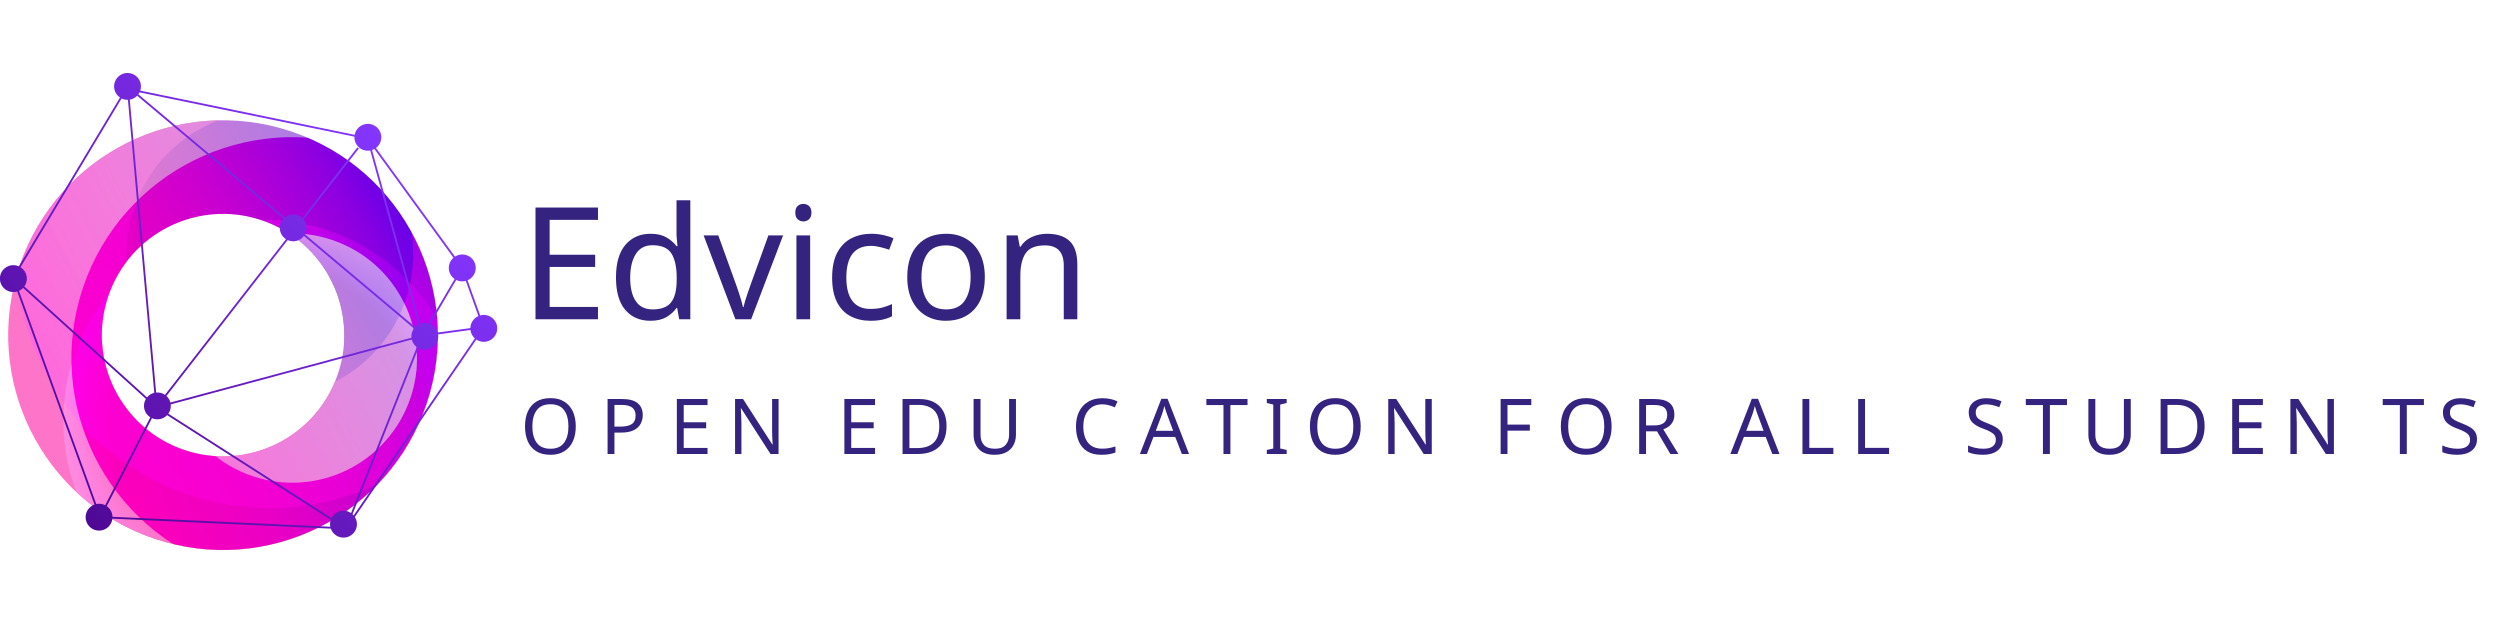
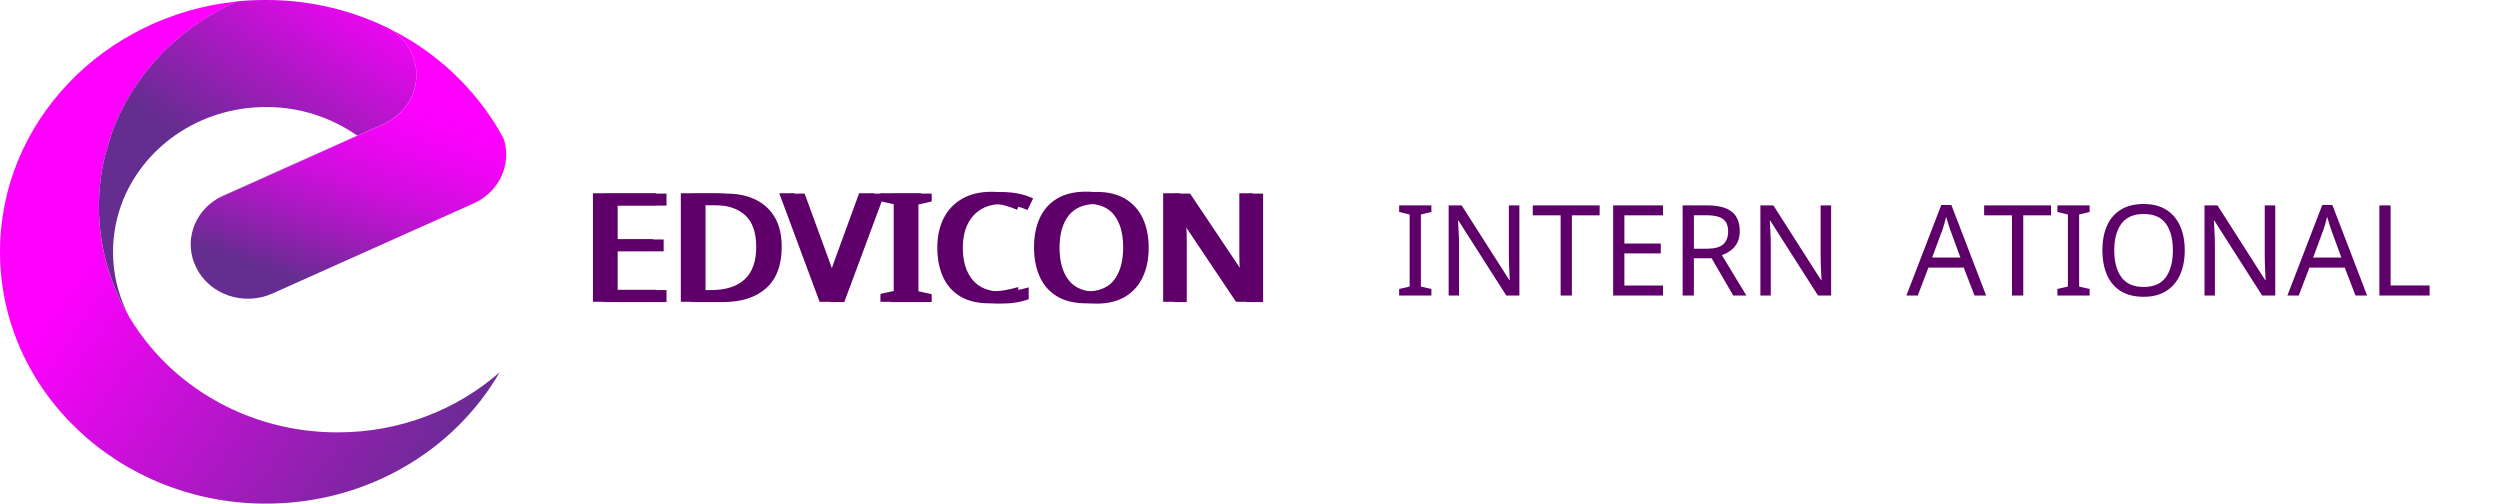
- <svg xmlns="http://www.w3.org/2000/svg" xmlns:xlink="http://www.w3.org/1999/xlink" viewBox="0 0 483.931 120.276">
+ <svg xmlns="http://www.w3.org/2000/svg" id="Layer_1" data-name="Layer 1" viewBox="0 0 1926 388">
  <defs>
-     <style>.cls-1{fill:none;}.cls-2{isolation:isolate;}.cls-3{font-size:30.296px;font-family:Furore, Furore;}.cls-3,.cls-4{fill:#35247f;}.cls-4{font-size:14.9px;font-family:Montserrat-Thin, Montserrat;letter-spacing:0.2em;}.cls-5{letter-spacing:0.19em;}.cls-6{letter-spacing:0.18em;}.cls-7{letter-spacing:0.165em;}.cls-8{letter-spacing:0.2em;}.cls-9{letter-spacing:0.2em;}.cls-10{letter-spacing:0.185em;}.cls-11{letter-spacing:0.185em;}.cls-12{clip-path:url(#clip-path);}.cls-13{fill:url(#linear-gradient);}.cls-14{mix-blend-mode:color-burn;fill:url(#linear-gradient-2);}.cls-15{opacity:0.4;mix-blend-mode:color-dodge;fill:url(#radial-gradient);}.cls-16{mix-blend-mode:soft-light;fill:url(#linear-gradient-3);}.cls-17{fill:url(#New_Gradient_Swatch_2);}</style>
-     <clipPath id="clip-path" transform="translate(-15.9494 10.29479)">
-       <path class="cls-1" d="M72.38,15.168A41.58,41.58,0,1,0,98.531,67.836,41.579,41.579,0,0,0,72.38,15.168ZM51.641,76.819A23.466,23.466,0,1,1,81.363,62.06,23.467,23.467,0,0,1,51.641,76.819Z" />
-     </clipPath>
-     <linearGradient id="linear-gradient" x1="-6.186" y1="213.249" x2="119.379" y2="79.863" gradientTransform="translate(18.8712 -84.5437) rotate(18.59077)" gradientUnits="userSpaceOnUse">
-       <stop offset="0" stop-color="#baf257" />
-       <stop offset="0.171" stop-color="#d1c77d" />
-       <stop offset="0.471" stop-color="#ff74c8" />
-       <stop offset="0.551" stop-color="#fa75ca" />
-       <stop offset="0.65" stop-color="#eb76cf" />
-       <stop offset="0.759" stop-color="#d179d7" />
-       <stop offset="0.875" stop-color="#ae7ce3" />
-       <stop offset="0.995" stop-color="#8281f1" />
-       <stop offset="1" stop-color="#8081f2" />
+     <style>.cls-1{fill:url(#linear-gradient);}.cls-2{fill:url(#linear-gradient-2);}.cls-3{fill:url(#linear-gradient-3);}.cls-4{font-size:117.07px;}.cls-4,.cls-5{fill:#5f006a;font-family:TenorSans, Tenor Sans;}.cls-5{font-size:97.27px;}.cls-6{letter-spacing:-0.12em;}.cls-7{letter-spacing:0em;}</style>
+     <linearGradient id="linear-gradient" x1="111.24" y1="181.11" x2="422.35" y2="396.53" gradientUnits="userSpaceOnUse">
+       <stop offset="0.14" stop-color="#f0f" />
+       <stop offset="1" stop-color="#662d91" />
    </linearGradient>
-     <linearGradient id="linear-gradient-2" x1="5.449" y1="215.823" x2="134.54" y2="78.69" xlink:href="#linear-gradient" />
-     <radialGradient id="radial-gradient" cx="95.293" cy="132.194" r="38.842" gradientTransform="translate(18.8712 -84.5437) rotate(18.59077)" gradientUnits="userSpaceOnUse">
-       <stop offset="0.769" />
-       <stop offset="1" stop-color="#575757" />
-     </radialGradient>
-     <linearGradient id="linear-gradient-3" x1="-20.895" y1="214.918" x2="118.6" y2="66.733" gradientTransform="translate(18.8712 -84.5437) rotate(18.59077)" gradientUnits="userSpaceOnUse">
-       <stop offset="0" stop-color="#ae7eff" />
-       <stop offset="0.257" stop-color="#d86cf2" />
-       <stop offset="0.471" stop-color="#ff5be6" />
-       <stop offset="0.99" stop-color="#ffde72" />
+     <linearGradient id="linear-gradient-2" x1="199.36" y1="234.21" x2="329.8" y2="37.14" gradientUnits="userSpaceOnUse">
+       <stop offset="0.25" stop-color="#662d91" />
+       <stop offset="1" stop-color="#f0f" />
    </linearGradient>
-     <linearGradient id="New_Gradient_Swatch_2" x1="25.983" y1="84.351" x2="92.446" y2="17.888" gradientUnits="userSpaceOnUse">
-       <stop offset="0" stop-color="#4f0895" />
-       <stop offset="1" stop-color="#8536ff" />
+     <linearGradient id="linear-gradient-3" x1="302.03" y1="280.43" x2="378.95" y2="61.24" gradientUnits="userSpaceOnUse">
+       <stop offset="0" stop-color="#662d91" />
+       <stop offset="0.05" stop-color="#76289c" />
+       <stop offset="0.21" stop-color="#a61abf" />
+       <stop offset="0.36" stop-color="#cd0fdb" />
+       <stop offset="0.5" stop-color="#e807ef" />
+       <stop offset="0.62" stop-color="#f902fb" />
+       <stop offset="0.72" stop-color="#f0f" />
    </linearGradient>
  </defs>
-   <g class="cls-2">
-     <g id="Layer_1" data-name="Layer 1">
-       <text class="cls-3" transform="translate(100.7208 61.79817)">Edvicon</text>
-       <text class="cls-4" transform="translate(100.7206 87.87853)">O<tspan class="cls-5" x="15.437" y="0">P</tspan>
-         <tspan x="28.846" y="0">EN EDU</tspan>
-         <tspan class="cls-6" x="106.653" y="0">C</tspan>
-         <tspan class="cls-7" x="119.93" y="0">A</tspan>
-         <tspan class="cls-8" x="132.64" y="0">TION </tspan>
-         <tspan class="cls-5" x="188.306" y="0">F</tspan>
-         <tspan class="cls-9" x="200.509" y="0">OR ALL </tspan>
-         <tspan class="cls-5" x="279.478" y="0">S</tspan>
-         <tspan class="cls-10" x="291.264" y="0">T</tspan>
-         <tspan class="cls-9" x="302.186" y="0">UDEN</tspan>
-         <tspan class="cls-11" x="360.354" y="0">T</tspan>
-         <tspan class="cls-9" x="371.275" y="0">S</tspan>
-       </text>
-       <g class="cls-12">
-         <path class="cls-13" d="M72.38,15.169A41.58,41.58,0,1,0,98.531,67.836,41.579,41.579,0,0,0,72.38,15.169ZM51.641,76.819A23.466,23.466,0,1,1,81.363,62.06,23.467,23.467,0,0,1,51.641,76.819Z" transform="translate(-15.9494 10.29479)" />
-         <path class="cls-14" d="M86.163,18.497a42.747,42.747,0,1,0,26.886,54.146A42.746,42.746,0,0,0,86.163,18.497ZM64.842,81.878A24.125,24.125,0,1,1,95.398,66.705,24.125,24.125,0,0,1,64.842,81.878Z" transform="translate(-15.9494 10.29479)" />
-         <path class="cls-15" d="M79.43,34.315a38.841,38.841,0,1,0,24.43,49.198A38.84,38.84,0,0,0,79.43,34.315Zm-19.373,57.59A21.92,21.92,0,1,1,87.823,78.119,21.92,21.92,0,0,1,60.057,91.906Z" transform="translate(-15.9494 10.29479)" />
-         <path class="cls-16" d="M83.859-7.715a49.165,49.165,0,1,0,30.922,62.275A49.164,49.164,0,0,0,83.859-7.715ZM59.337,65.183a27.747,27.747,0,1,1,35.145-17.452A27.746,27.746,0,0,1,59.337,65.183Z" transform="translate(-15.9494 10.29479)" />
-       </g>
-       <path class="cls-17" d="M112.172,52.925a2.582,2.582,0,0,0-3.27-2.157l-2.452-6.809a2.6,2.6,0,1,0-2.428-4.575L88.725,18.355a2.6,2.6,0,1,0-4.123-2.55L43.103,7.244A2.6,2.6,0,1,0,39.175,8.582L19.603,41.26a2.605,2.605,0,1,0-.323,4.87L34.238,87.371a2.601,2.601,0,1,0,3.471,2.733l42.278,1.929a2.601,2.601,0,1,0,4.651-2.254L108.156,55.437a2.598,2.598,0,0,0,4.016-2.512Zm-3.612-2.037a2.6,2.6,0,0,0-1.563,2.332L100.672,54.075a2.6,2.6,0,0,0-1.432-1.632l5.026-8.547a2.585,2.585,0,0,0,1.512.251,2.623,2.623,0,0,0,.332-.07Zm-26.471,37.698a2.594,2.594,0,0,0-1.97,1.402L48.531,69.784a2.588,2.588,0,0,0,.468-1.801l46.655-12.554a2.59,2.59,0,0,0,.981,1.476L83.893,89.01A2.587,2.587,0,0,0,82.09,88.586ZM42.503,8.238l28.305,23.799a2.598,2.598,0,0,0,.502,3.966L47.886,66.132a2.588,2.588,0,0,0-1.716-.444L41.07,8.994A2.584,2.584,0,0,0,42.503,8.238ZM95.597,55.07,48.934,67.626a2.589,2.589,0,0,0-.763-1.272L71.633,36.177a2.594,2.594,0,0,0,3.151-.798L96.081,53.286A2.587,2.587,0,0,0,95.597,55.07Zm8.135-15.471a2.596,2.596,0,0,0,.223,4.11l-5.06,8.606a2.571,2.571,0,0,0-1.635.07L87.97,18.749a2.558,2.558,0,0,0,.452-.198ZM84.562,16.165a2.593,2.593,0,0,0,2.945,2.692c.038-.005.074-.014.112-.021l9.309,33.703a2.6,2.6,0,0,0-.614.47L74.981,35.073a2.586,2.586,0,0,0-.245-2.887l10.677-13.733-.286-.222-10.639,13.684a2.593,2.593,0,0,0-3.412-.125L42.736,7.961a2.621,2.621,0,0,0,.231-.377ZM39.486,8.766a2.584,2.584,0,0,0,1.225.266l5.102,56.712a2.59,2.59,0,0,0-1.408.885L20.658,45.158a2.597,2.597,0,0,0-.734-3.73ZM19.62,46.007a2.585,2.585,0,0,0,.806-.57L44.194,66.925a2.599,2.599,0,0,0,.849,3.558l-8.739,17.014a2.587,2.587,0,0,0-1.526-.259c-.065.009-.128.022-.191.036ZM37.726,89.743A2.587,2.587,0,0,0,36.613,87.684L45.363,70.65a2.592,2.592,0,0,0,2.937-.584L79.978,90.326a2.588,2.588,0,0,0-.118,1.186c.007.053.019.103.029.154Zm46.684-.274a2.703,2.703,0,0,0-.22-.227l12.756-32.139a2.598,2.598,0,0,0,3.813-2.634c-.002-.013-.005-.026-.007-.04l6.261-.847c.002.013.002.026.004.04a2.587,2.587,0,0,0,.852,1.594Z" transform="translate(-15.9494 10.29479)" />
-     </g>
-   </g>
+   <path class="cls-1" d="M441.92,346.8C407.17,407.08,339.59,448,261.92,448,148.75,448,57,361.14,57,254,57,154,137,71.61,239.71,61.13c-1,.43-2,.88-2.93,1.33l-2.07,1c-.78.37-1.56.74-2.35,1.13l-2.17,1.1c-1,.51-2,1-3.05,1.58-2.85,1.5-5.64,3.09-8.38,4.73-1.16.7-2.29,1.41-3.43,2.11l-1,.61c-1,.66-2.1,1.34-3.15,2.07-1.28.86-2.56,1.72-3.8,2.6s-2.5,1.79-3.74,2.69q-7.37,5.49-14.12,11.63a.27.27,0,0,1-.14.12c-1.12,1-2.21,2-3.28,3.08-1.63,1.57-3.22,3.17-4.79,4.77s-3.1,3.28-4.58,5-2.91,3.3-4.32,5-2.76,3.4-4.1,5.14l-.25.33c-1.82,2.34-3.57,4.75-5.24,7.19a1.1,1.1,0,0,1-.09.14q-1.29,1.84-2.49,3.75c-.83,1.25-1.64,2.54-2.42,3.83l-.06.1c-.79,1.25-1.53,2.5-2.25,3.79s-1.51,2.62-2.21,3.94c-.06.12-.12.22-.19.34q-.93,1.75-1.83,3.51-2.21,4.35-4.15,8.8c-.56,1.23-1.1,2.48-1.59,3.73s-1,2.48-1.49,3.75c-.14.39-.29.76-.43,1.15-.43,1.16-.85,2.31-1.26,3.48,0,0,0,.08,0,.12l-4.91,17.06c-.19.72-.35,1.45-.5,2.19-.39,1.81-.76,3.65-1.09,5.49q-1.05,5.72-1.67,11.59c-.13,1-.23,2-.31,3.06s-.17,2-.25,2.94c-.06.78-.1,1.54-.15,2.3-.08,1.43-.14,2.85-.18,4.3,0,.72-.06,1.47-.06,2.21,0,1.07-.05,2.17-.05,3.26a166.13,166.13,0,0,0,23.47,85.14A173.6,173.6,0,0,0,172.81,327s.07.06.09.1c33.66,40.24,85.74,66,144.15,66C365.25,393.13,409.13,375.56,441.92,346.8Z" transform="translate(-57 -60)" />
+   <path class="cls-2" d="M377.82,117.66c0,15.68-9.33,30.7-25.29,37.87l-127.85,57.4a41.91,41.91,0,0,1,4.42-2.29l103.12-46.18a121.78,121.78,0,0,0-70.3-22c-51.71,0-95.63,31.52-111.5,75.37a106.41,106.41,0,0,0,6.25,86.39,166.13,166.13,0,0,1-23.47-85.14c0-1.09,0-2.19.05-3.26,0-.74,0-1.49.06-2.21,0-1.45.1-2.87.18-4.3,0-.76.09-1.52.15-2.3.08-1,.14-2,.25-2.94s.18-2.05.31-3.06q.62-5.87,1.67-11.59c.33-1.84.7-3.68,1.09-5.49.15-.74.31-1.47.5-2.19l4.91-17.06s0-.08,0-.12c.41-1.17.83-2.32,1.26-3.48.14-.39.29-.76.43-1.15.48-1.27,1-2.52,1.49-3.75s1-2.5,1.59-3.73q1.95-4.45,4.15-8.8.9-1.75,1.83-3.51c.07-.12.13-.22.19-.34.72-1.32,1.44-2.63,2.21-3.94s1.48-2.54,2.25-3.79l.06-.1c.78-1.29,1.59-2.56,2.42-3.83s1.65-2.5,2.49-3.75a1.1,1.1,0,0,0,.09-.14q2.53-3.66,5.24-7.19l.25-.33c1.34-1.74,2.7-3.46,4.1-5.14s2.85-3.34,4.32-5,3-3.33,4.58-5,3.16-3.2,4.79-4.77c1.07-1,2.16-2.07,3.28-3.08a.27.27,0,0,0,.14-.12q6.75-6.14,14.12-11.63c1.24-.9,2.48-1.8,3.74-2.69s2.52-1.74,3.8-2.6c1-.71,2.08-1.39,3.15-2.07l1-.61c1.14-.7,2.27-1.41,3.43-2.11,2.74-1.64,5.53-3.23,8.38-4.73,1-.55,2-1.07,3.05-1.58l2.17-1.1c.79-.39,1.57-.76,2.35-1.13l2.07-1c1-.45,1.94-.9,2.93-1.33A219.87,219.87,0,0,1,261.92,60a213.91,213.91,0,0,1,88.92,19.15q2.71,1.26,5.39,2.58a42.6,42.6,0,0,1,17.31,18A39.7,39.7,0,0,1,377.82,117.66Z" transform="translate(-57 -60)" />
+   <path class="cls-3" d="M421.8,216.74l-43.55,19.5-111.42,49.9c-22,9.83-48.19,1-58.6-19.85l-.08-.19c-9.68-19.35-2.23-42.17,16.53-53.17l127.85-57.4c16-7.17,25.29-22.19,25.29-37.87a39.7,39.7,0,0,0-4.28-17.89,42.6,42.6,0,0,0-17.31-18,202.06,202.06,0,0,1,79.28,69.15c1,1.47,2,3,2.89,4.46a.44.44,0,0,1,.06.1c1.44,2.28,2.82,4.63,4.15,7a.71.71,0,0,1,.08.18c.82,1.43,1.61,2.85,2.37,4.3C451.4,186.37,441.82,207.79,421.8,216.74Z" transform="translate(-57 -60)" />
+   <text class="cls-4" transform="translate(445 232.51) scale(1.04 1)">EDVICON</text>
+   <text class="cls-4" transform="translate(453.08 232.73) scale(1.04 1)">EDVICON</text>
+   <text class="cls-5" transform="translate(1074.05 227.68) scale(0.99 1)">INTERN<tspan class="cls-6" x="398.62" y="0">A</tspan>
+     <tspan class="cls-7" x="458.15" y="0">TIONAL</tspan>
+   </text>
</svg>
